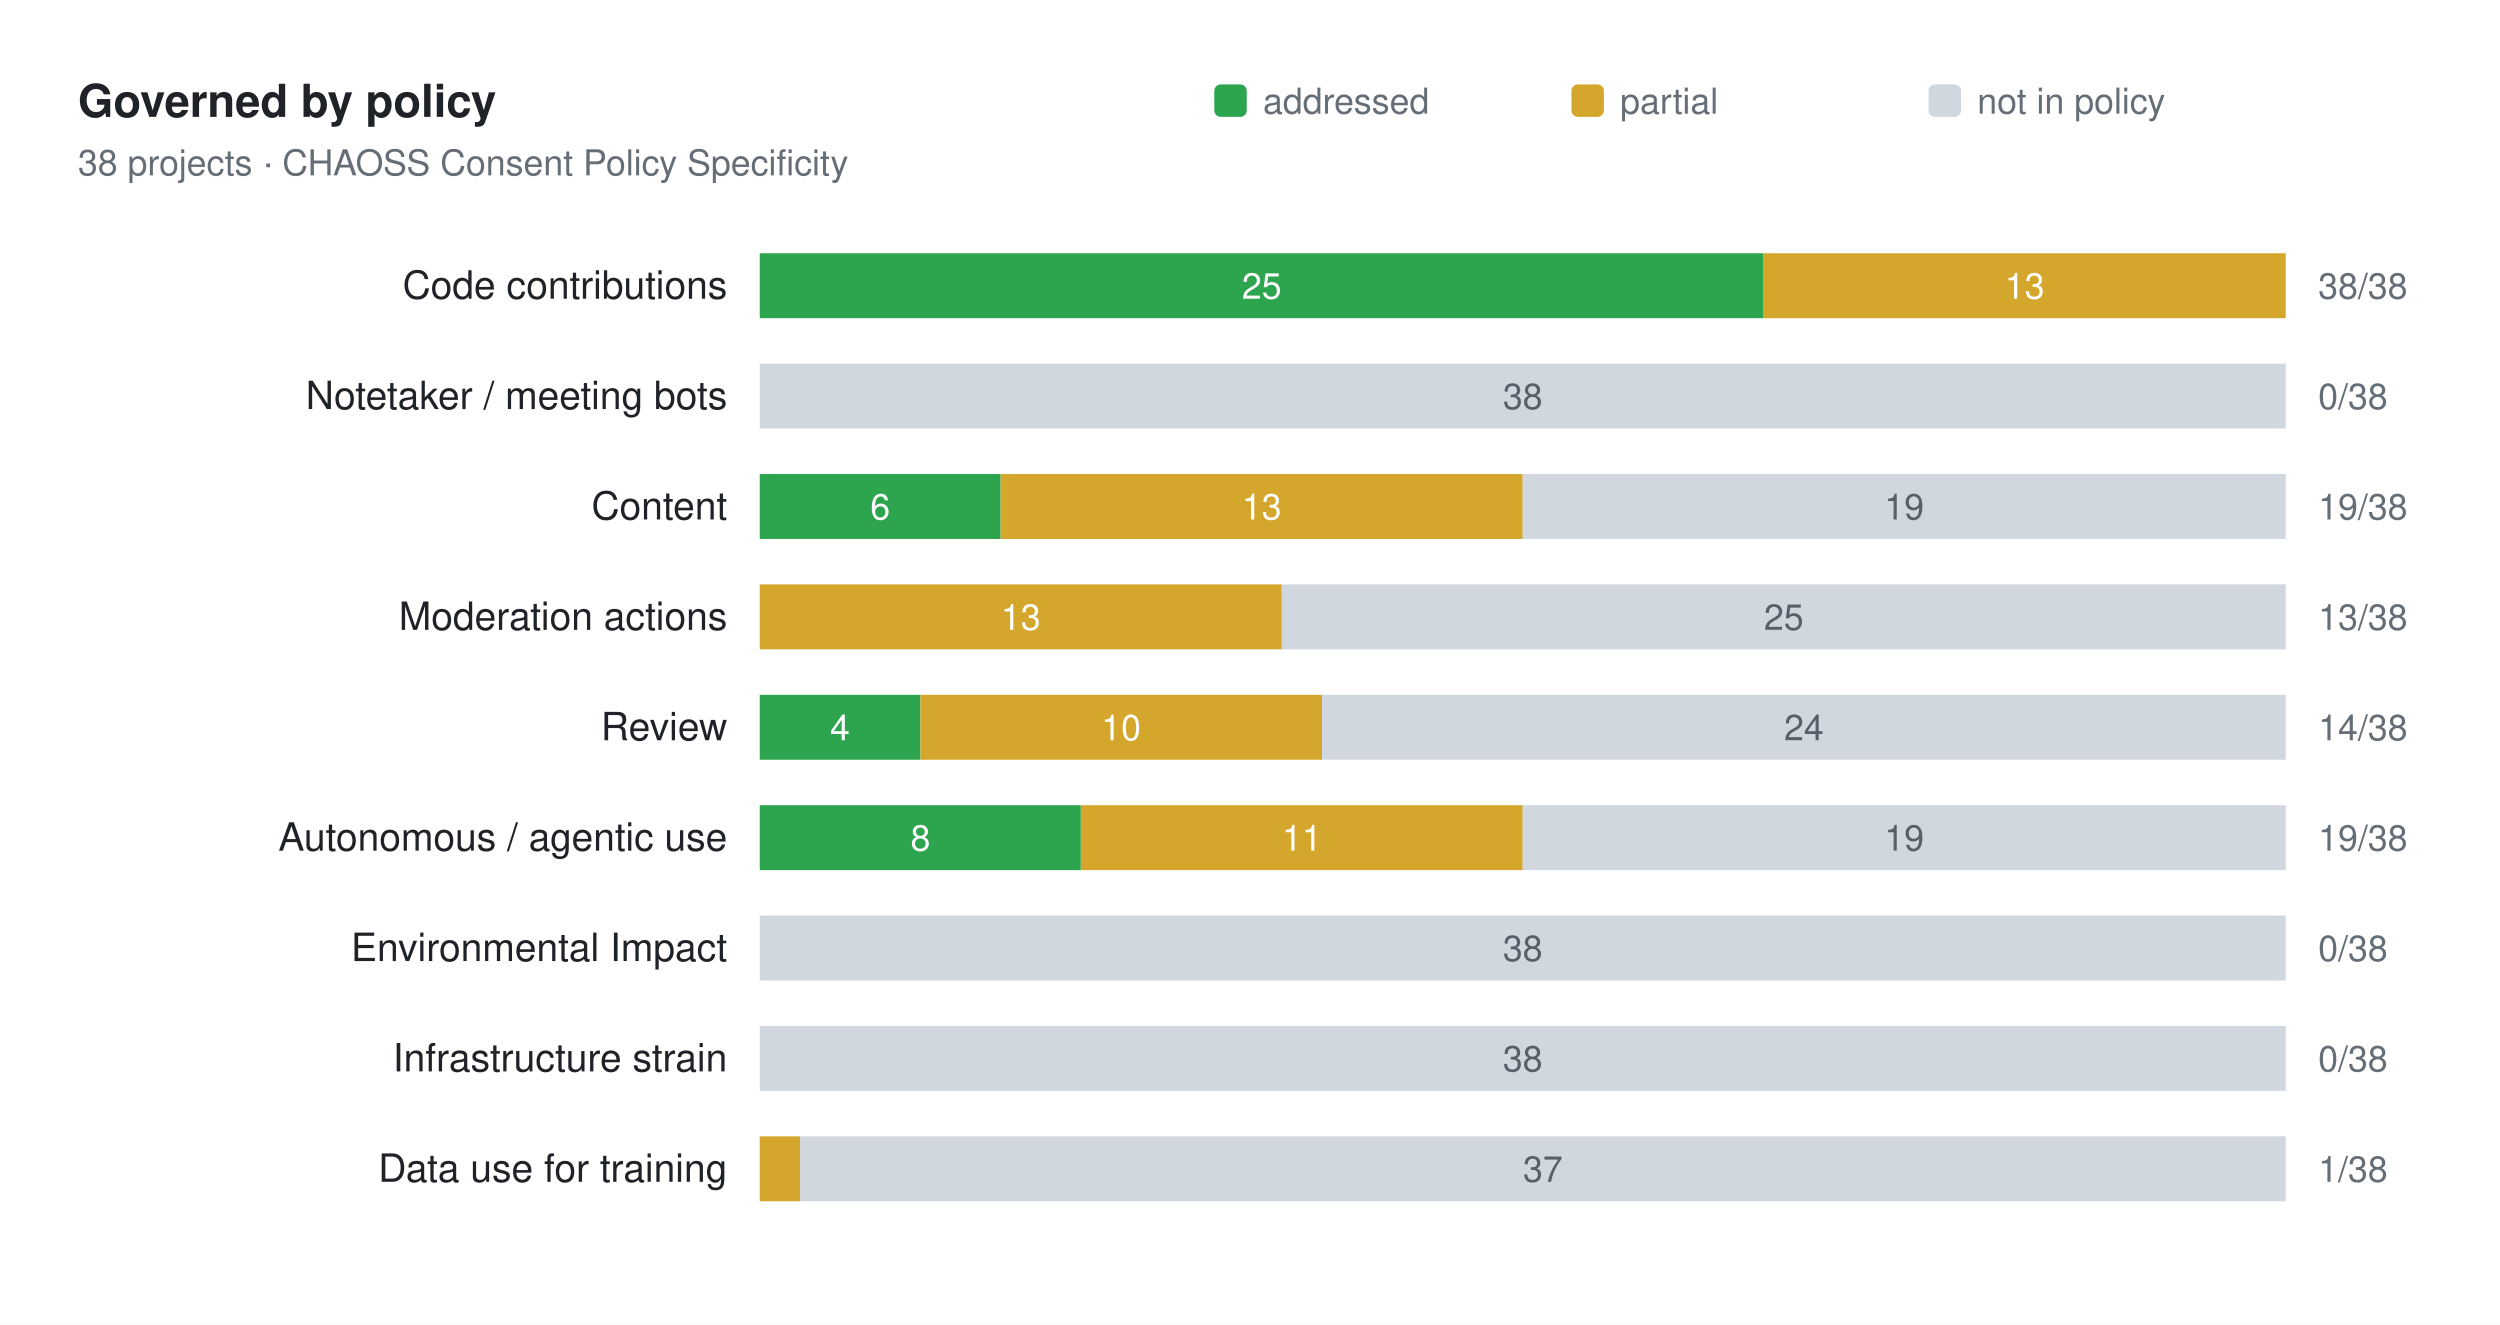
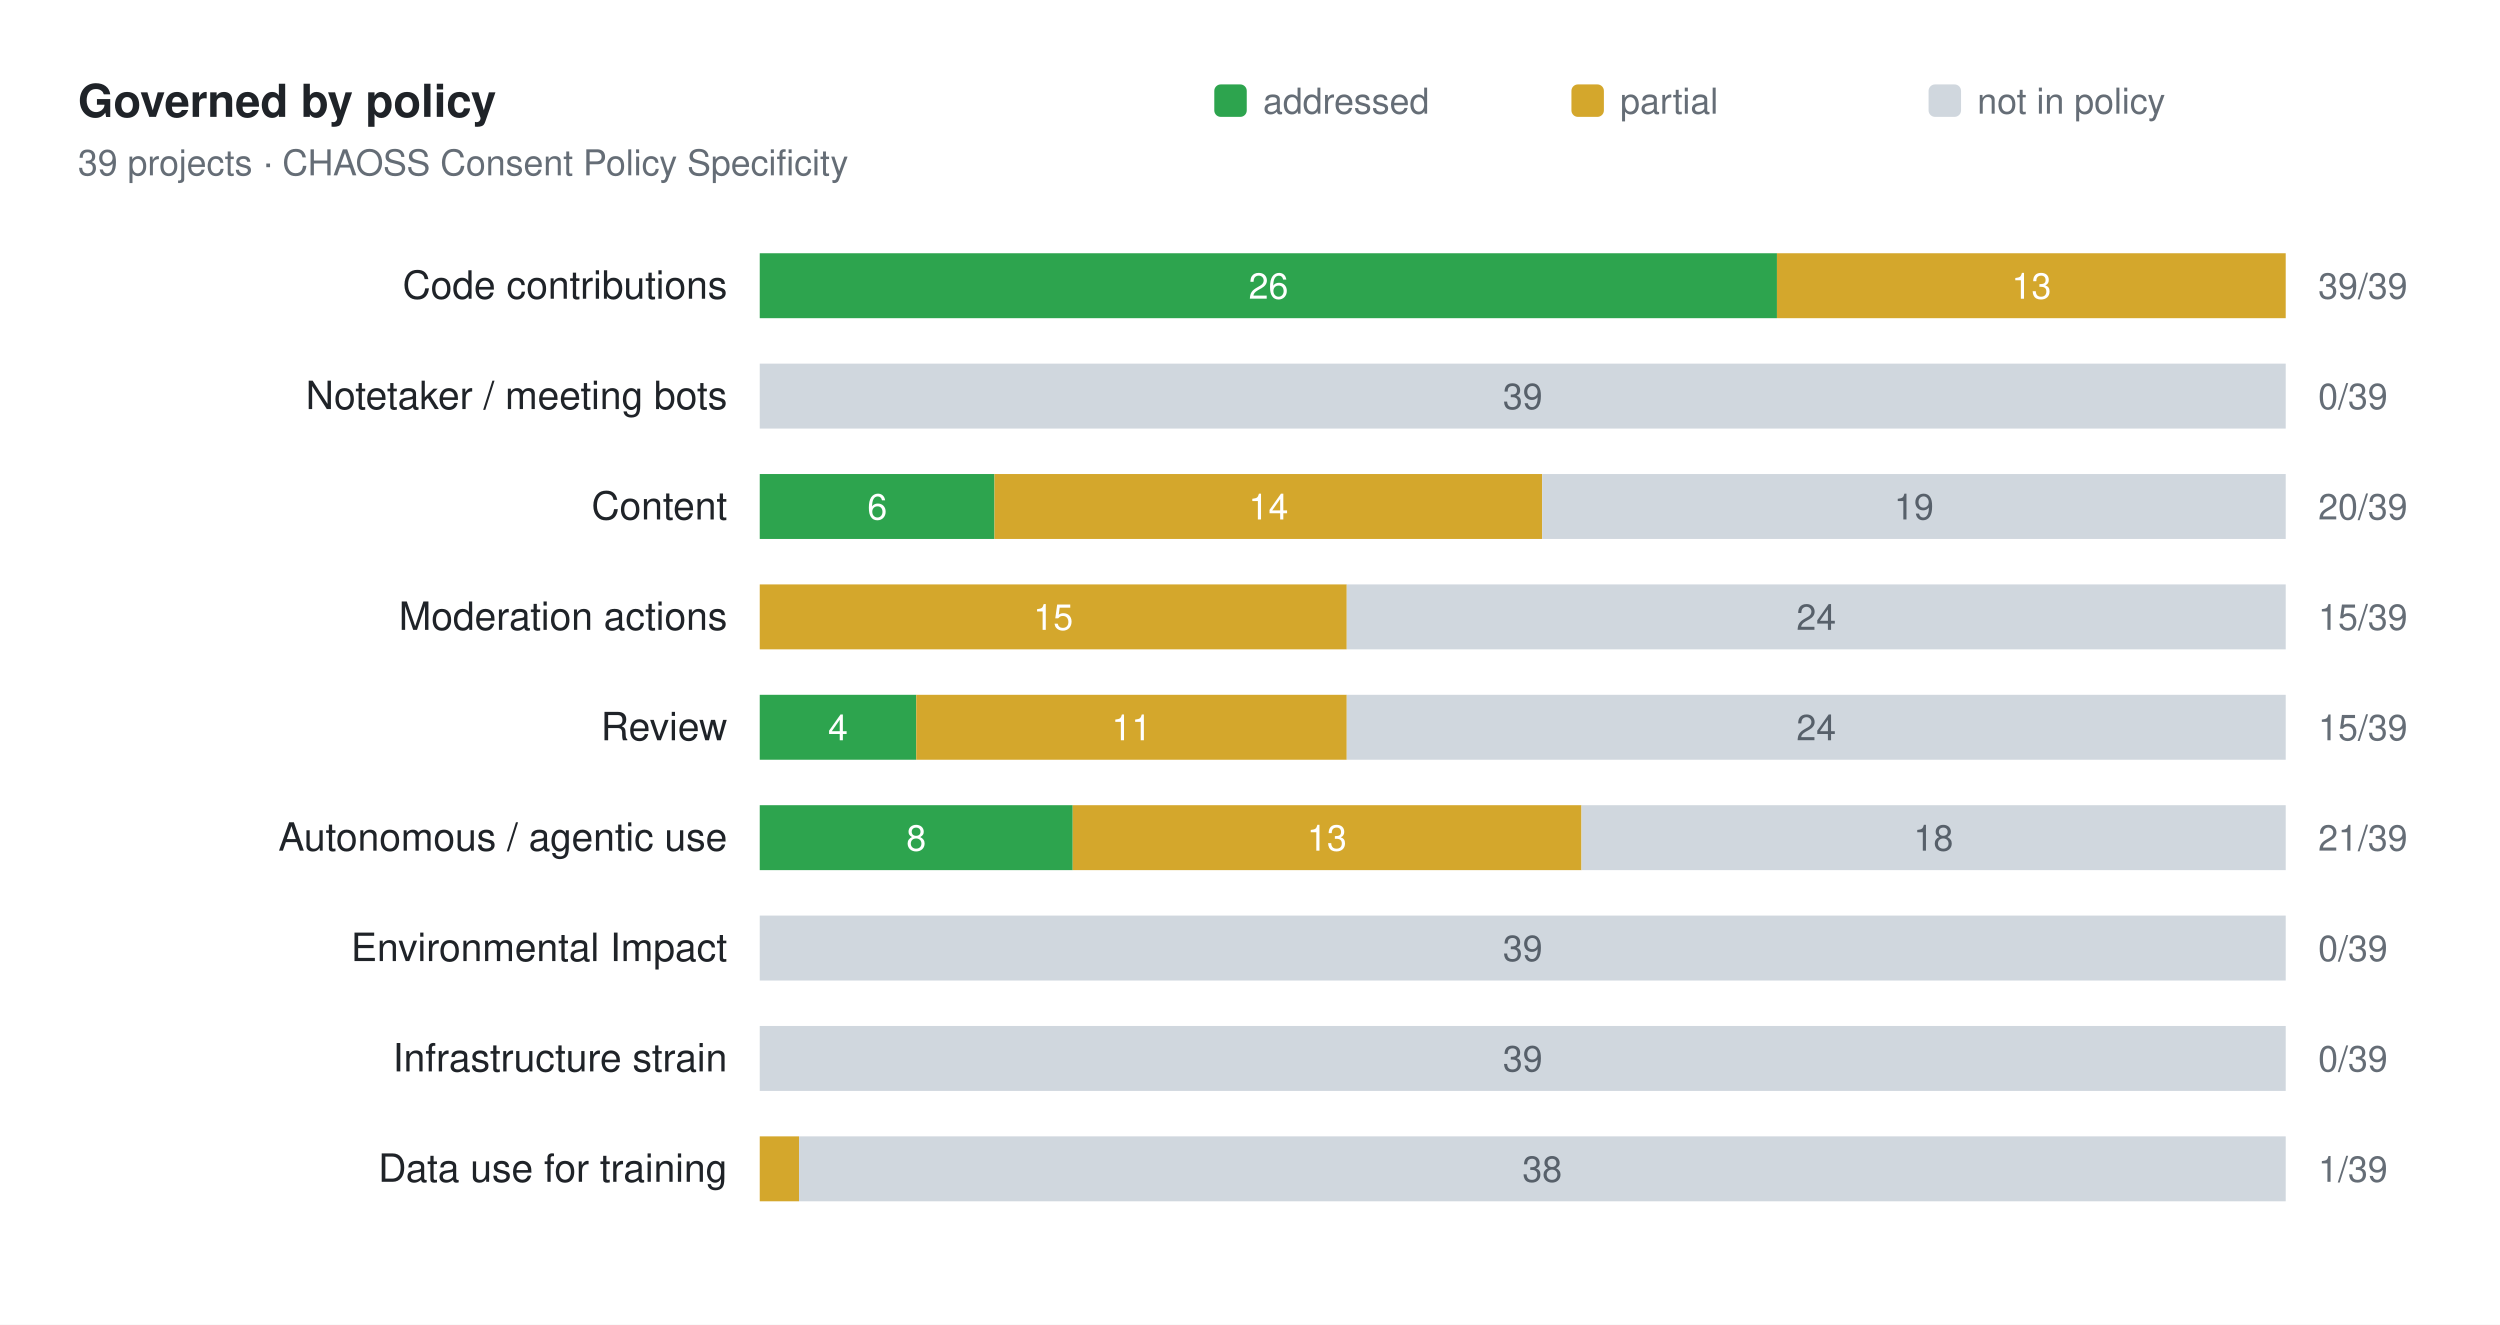
<svg xmlns="http://www.w3.org/2000/svg" width="770" height="408" viewBox="0 0 770 408" font-family="-apple-system,BlinkMacSystemFont,Segoe UI,Helvetica,Arial,sans-serif">
  <rect width="770" height="408" fill="#ffffff" />
  <text x="24" y="36" font-size="14" font-weight="600" fill="#1f2328">Governed by policy</text>
-   <text x="24" y="54" font-size="11" fill="#656d76">38 projects · CHAOSS Consent Policy Specificity</text>
+   <text x="24" y="54" font-size="11" fill="#656d76">39 projects · CHAOSS Consent Policy Specificity</text>
  <rect x="374" y="26" width="10" height="10" rx="2" fill="#2da44e" />
  <text x="389" y="35" font-size="11" fill="#656d76">addressed</text>
  <rect x="484" y="26" width="10" height="10" rx="2" fill="#d4a72c" />
  <text x="499" y="35" font-size="11" fill="#656d76">partial</text>
  <rect x="594" y="26" width="10" height="10" rx="2" fill="#d0d7de" />
  <text x="609" y="35" font-size="11" fill="#656d76">not in policy</text>
  <text x="224" y="92" font-size="12" fill="#1f2328" text-anchor="end">Code contributions</text>
-   <rect x="234.0" y="78" width="309.2" height="20" fill="#2da44e" />
-   <text x="388.6" y="92" font-size="11" fill="#ffffff" text-anchor="middle">25</text>
-   <rect x="543.2" y="78" width="160.8" height="20" fill="#d4a72c" />
-   <text x="623.6" y="92" font-size="11" fill="#ffffff" text-anchor="middle">13</text>
-   <text x="714" y="92" font-size="11" fill="#656d76">38/38</text>
+   <rect x="234.0" y="78" width="313.3" height="20" fill="#2da44e" />
+   <text x="390.7" y="92" font-size="11" fill="#ffffff" text-anchor="middle">26</text>
+   <rect x="547.3" y="78" width="156.7" height="20" fill="#d4a72c" />
+   <text x="625.7" y="92" font-size="11" fill="#ffffff" text-anchor="middle">13</text>
+   <text x="714" y="92" font-size="11" fill="#656d76">39/39</text>
  <text x="224" y="126" font-size="12" fill="#1f2328" text-anchor="end">Notetaker / meeting bots</text>
  <rect x="234.0" y="112" width="470.0" height="20" fill="#d0d7de" />
-   <text x="469.0" y="126" font-size="11" fill="#57606a" text-anchor="middle">38</text>
-   <text x="714" y="126" font-size="11" fill="#656d76">0/38</text>
+   <text x="469.0" y="126" font-size="11" fill="#57606a" text-anchor="middle">39</text>
+   <text x="714" y="126" font-size="11" fill="#656d76">0/39</text>
  <text x="224" y="160" font-size="12" fill="#1f2328" text-anchor="end">Content</text>
-   <rect x="234.0" y="146" width="74.2" height="20" fill="#2da44e" />
-   <text x="271.1" y="160" font-size="11" fill="#ffffff" text-anchor="middle">6</text>
-   <rect x="308.2" y="146" width="160.8" height="20" fill="#d4a72c" />
-   <text x="388.6" y="160" font-size="11" fill="#ffffff" text-anchor="middle">13</text>
-   <rect x="469.0" y="146" width="235.0" height="20" fill="#d0d7de" />
-   <text x="586.5" y="160" font-size="11" fill="#57606a" text-anchor="middle">19</text>
-   <text x="714" y="160" font-size="11" fill="#656d76">19/38</text>
+   <rect x="234.0" y="146" width="72.3" height="20" fill="#2da44e" />
+   <text x="270.2" y="160" font-size="11" fill="#ffffff" text-anchor="middle">6</text>
+   <rect x="306.3" y="146" width="168.7" height="20" fill="#d4a72c" />
+   <text x="390.7" y="160" font-size="11" fill="#ffffff" text-anchor="middle">14</text>
+   <rect x="475.0" y="146" width="229.0" height="20" fill="#d0d7de" />
+   <text x="589.5" y="160" font-size="11" fill="#57606a" text-anchor="middle">19</text>
+   <text x="714" y="160" font-size="11" fill="#656d76">20/39</text>
  <text x="224" y="194" font-size="12" fill="#1f2328" text-anchor="end">Moderation actions</text>
-   <rect x="234.0" y="180" width="160.8" height="20" fill="#d4a72c" />
-   <text x="314.4" y="194" font-size="11" fill="#ffffff" text-anchor="middle">13</text>
-   <rect x="394.8" y="180" width="309.2" height="20" fill="#d0d7de" />
-   <text x="549.4" y="194" font-size="11" fill="#57606a" text-anchor="middle">25</text>
-   <text x="714" y="194" font-size="11" fill="#656d76">13/38</text>
+   <rect x="234.0" y="180" width="180.8" height="20" fill="#d4a72c" />
+   <text x="324.4" y="194" font-size="11" fill="#ffffff" text-anchor="middle">15</text>
+   <rect x="414.8" y="180" width="289.2" height="20" fill="#d0d7de" />
+   <text x="559.4" y="194" font-size="11" fill="#57606a" text-anchor="middle">24</text>
+   <text x="714" y="194" font-size="11" fill="#656d76">15/39</text>
  <text x="224" y="228" font-size="12" fill="#1f2328" text-anchor="end">Review</text>
-   <rect x="234.0" y="214" width="49.5" height="20" fill="#2da44e" />
-   <text x="258.7" y="228" font-size="11" fill="#ffffff" text-anchor="middle">4</text>
-   <rect x="283.5" y="214" width="123.7" height="20" fill="#d4a72c" />
-   <text x="345.3" y="228" font-size="11" fill="#ffffff" text-anchor="middle">10</text>
-   <rect x="407.2" y="214" width="296.8" height="20" fill="#d0d7de" />
-   <text x="555.6" y="228" font-size="11" fill="#57606a" text-anchor="middle">24</text>
-   <text x="714" y="228" font-size="11" fill="#656d76">14/38</text>
+   <rect x="234.0" y="214" width="48.2" height="20" fill="#2da44e" />
+   <text x="258.1" y="228" font-size="11" fill="#ffffff" text-anchor="middle">4</text>
+   <rect x="282.2" y="214" width="132.6" height="20" fill="#d4a72c" />
+   <text x="348.5" y="228" font-size="11" fill="#ffffff" text-anchor="middle">11</text>
+   <rect x="414.8" y="214" width="289.2" height="20" fill="#d0d7de" />
+   <text x="559.4" y="228" font-size="11" fill="#57606a" text-anchor="middle">24</text>
+   <text x="714" y="228" font-size="11" fill="#656d76">15/39</text>
  <text x="224" y="262" font-size="12" fill="#1f2328" text-anchor="end">Autonomous / agentic use</text>
-   <rect x="234.0" y="248" width="98.9" height="20" fill="#2da44e" />
-   <text x="283.5" y="262" font-size="11" fill="#ffffff" text-anchor="middle">8</text>
-   <rect x="332.9" y="248" width="136.1" height="20" fill="#d4a72c" />
-   <text x="401.0" y="262" font-size="11" fill="#ffffff" text-anchor="middle">11</text>
-   <rect x="469.0" y="248" width="235.0" height="20" fill="#d0d7de" />
-   <text x="586.5" y="262" font-size="11" fill="#57606a" text-anchor="middle">19</text>
-   <text x="714" y="262" font-size="11" fill="#656d76">19/38</text>
+   <rect x="234.0" y="248" width="96.4" height="20" fill="#2da44e" />
+   <text x="282.2" y="262" font-size="11" fill="#ffffff" text-anchor="middle">8</text>
+   <rect x="330.4" y="248" width="156.7" height="20" fill="#d4a72c" />
+   <text x="408.7" y="262" font-size="11" fill="#ffffff" text-anchor="middle">13</text>
+   <rect x="487.1" y="248" width="216.9" height="20" fill="#d0d7de" />
+   <text x="595.5" y="262" font-size="11" fill="#57606a" text-anchor="middle">18</text>
+   <text x="714" y="262" font-size="11" fill="#656d76">21/39</text>
  <text x="224" y="296" font-size="12" fill="#1f2328" text-anchor="end">Environmental Impact</text>
  <rect x="234.0" y="282" width="470.0" height="20" fill="#d0d7de" />
-   <text x="469.0" y="296" font-size="11" fill="#57606a" text-anchor="middle">38</text>
-   <text x="714" y="296" font-size="11" fill="#656d76">0/38</text>
+   <text x="469.0" y="296" font-size="11" fill="#57606a" text-anchor="middle">39</text>
+   <text x="714" y="296" font-size="11" fill="#656d76">0/39</text>
  <text x="224" y="330" font-size="12" fill="#1f2328" text-anchor="end">Infrastructure strain</text>
  <rect x="234.0" y="316" width="470.0" height="20" fill="#d0d7de" />
-   <text x="469.0" y="330" font-size="11" fill="#57606a" text-anchor="middle">38</text>
-   <text x="714" y="330" font-size="11" fill="#656d76">0/38</text>
+   <text x="469.0" y="330" font-size="11" fill="#57606a" text-anchor="middle">39</text>
+   <text x="714" y="330" font-size="11" fill="#656d76">0/39</text>
  <text x="224" y="364" font-size="12" fill="#1f2328" text-anchor="end">Data use for training</text>
-   <rect x="234.0" y="350" width="12.4" height="20" fill="#d4a72c" />
-   <rect x="246.4" y="350" width="457.6" height="20" fill="#d0d7de" />
-   <text x="475.2" y="364" font-size="11" fill="#57606a" text-anchor="middle">37</text>
-   <text x="714" y="364" font-size="11" fill="#656d76">1/38</text>
+   <rect x="234.0" y="350" width="12.1" height="20" fill="#d4a72c" />
+   <rect x="246.1" y="350" width="457.9" height="20" fill="#d0d7de" />
+   <text x="475.0" y="364" font-size="11" fill="#57606a" text-anchor="middle">38</text>
+   <text x="714" y="364" font-size="11" fill="#656d76">1/39</text>
</svg>
